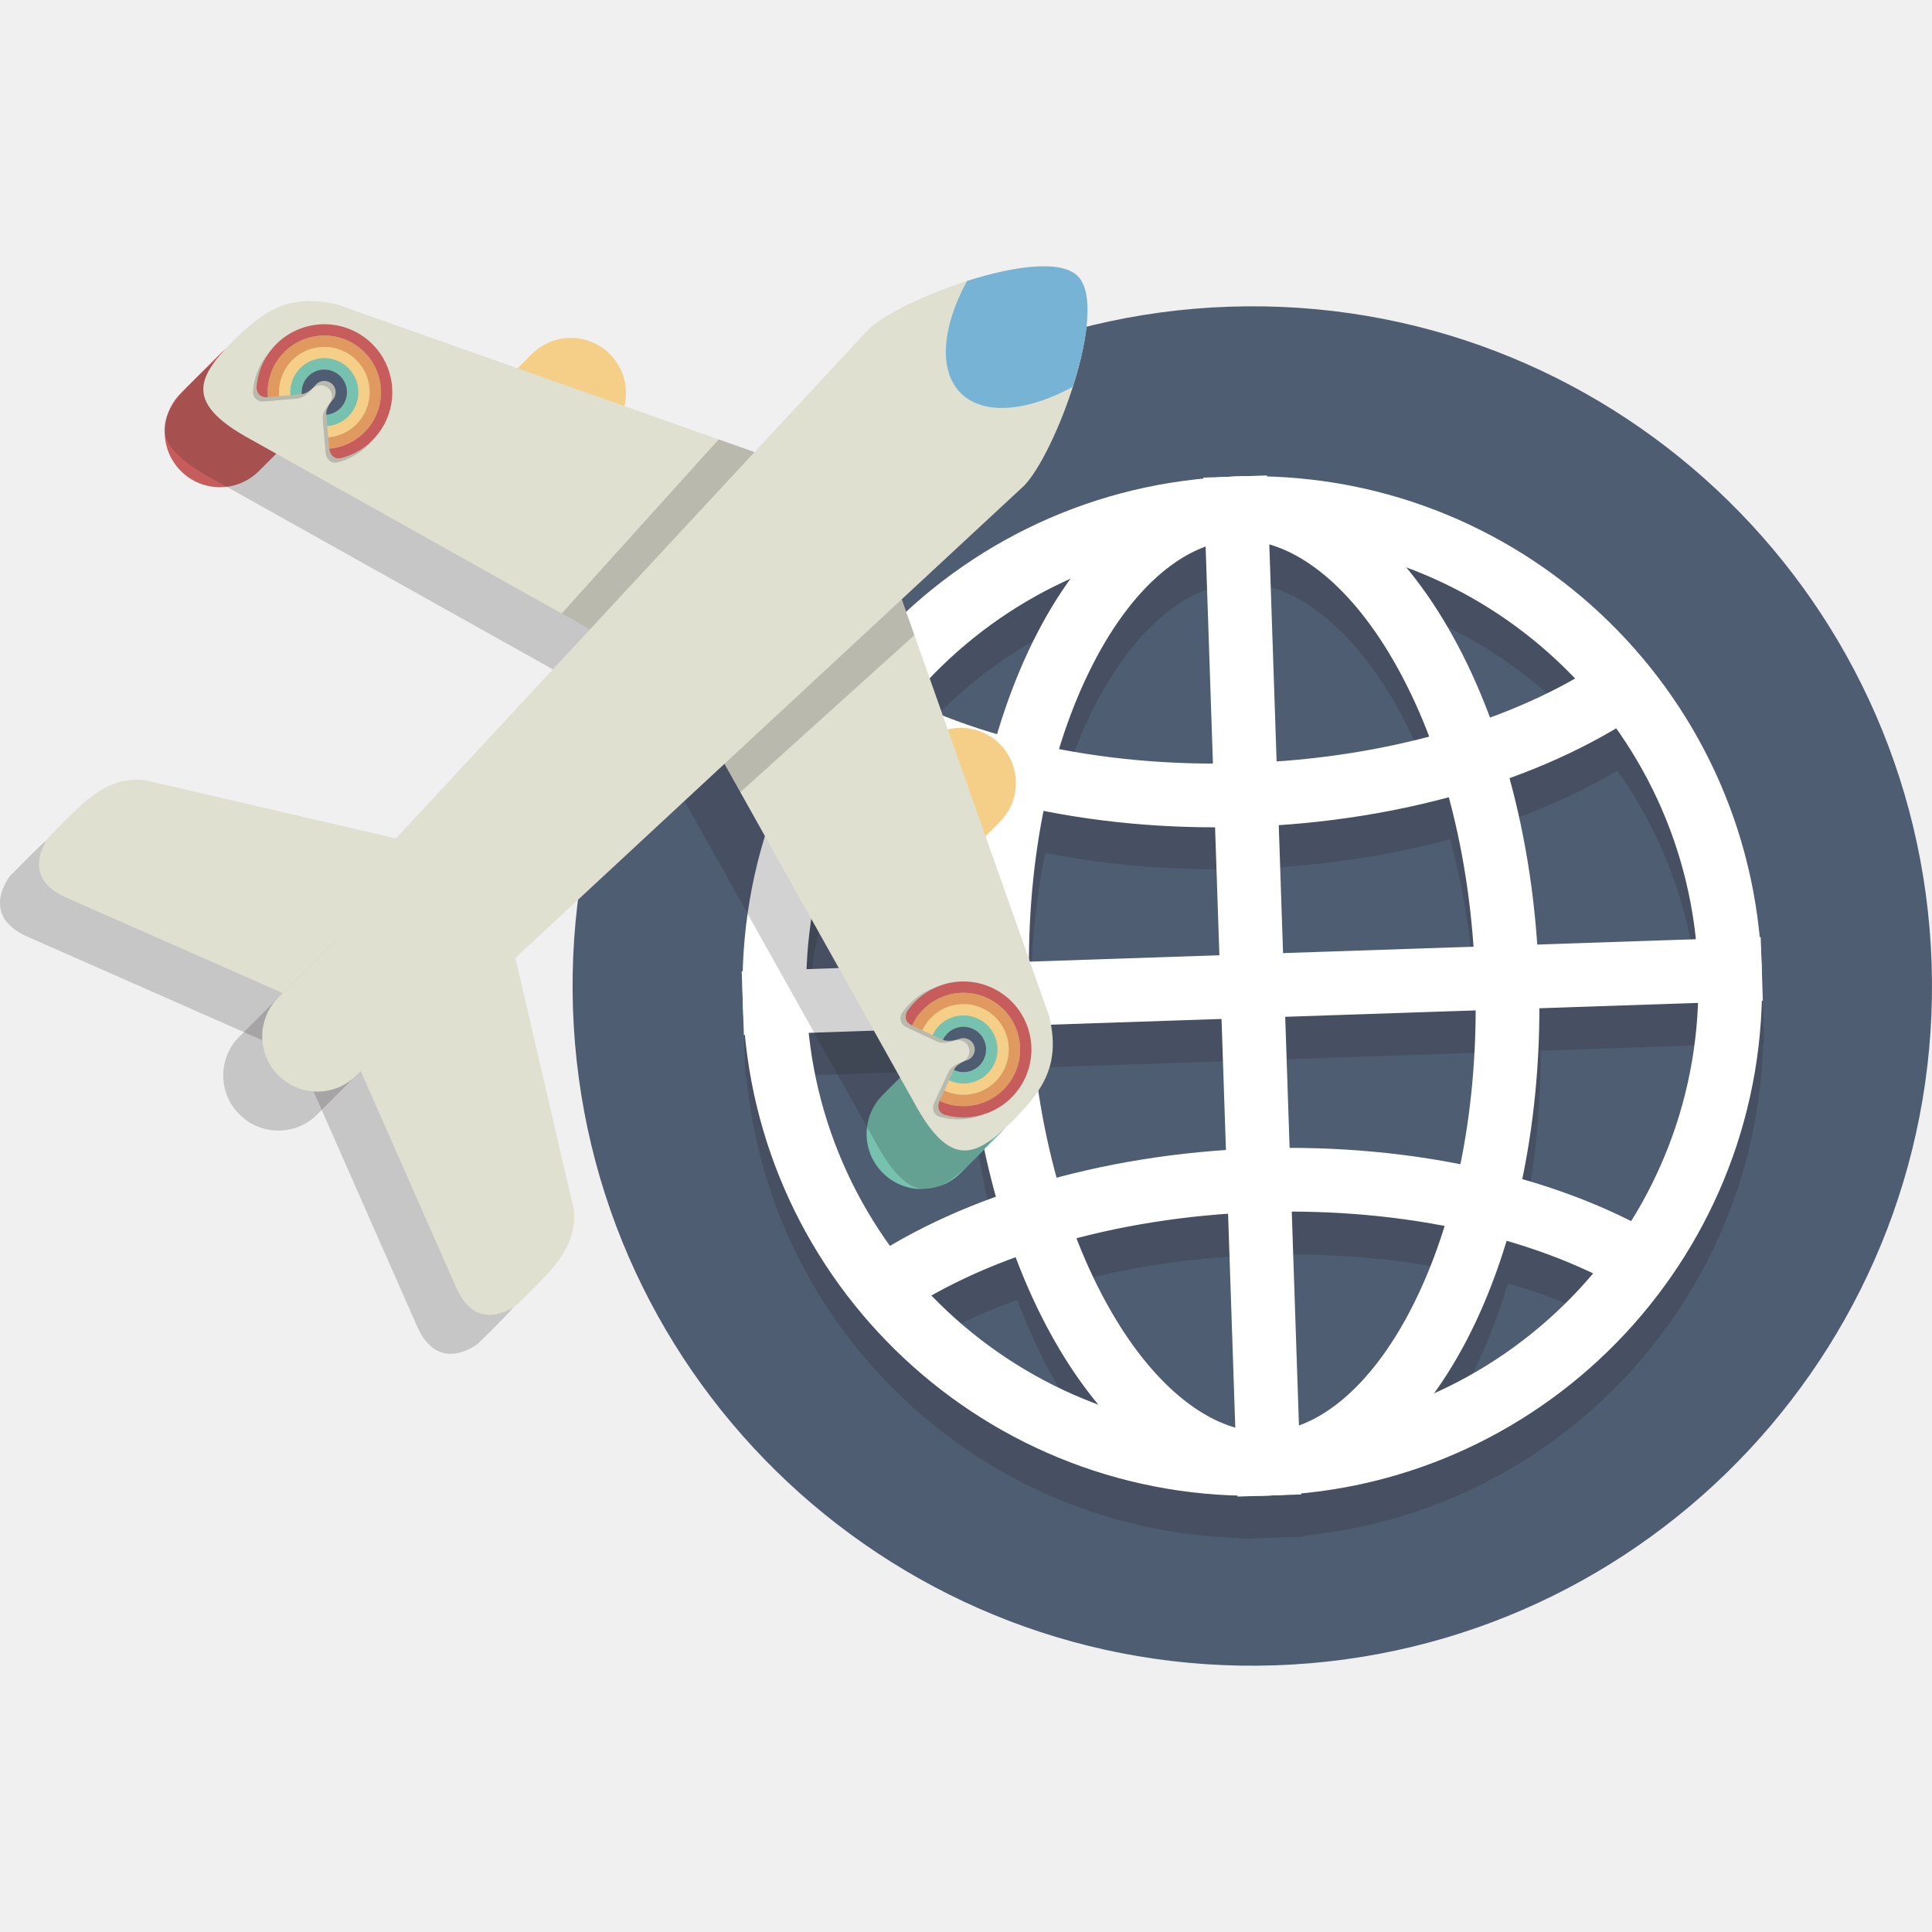
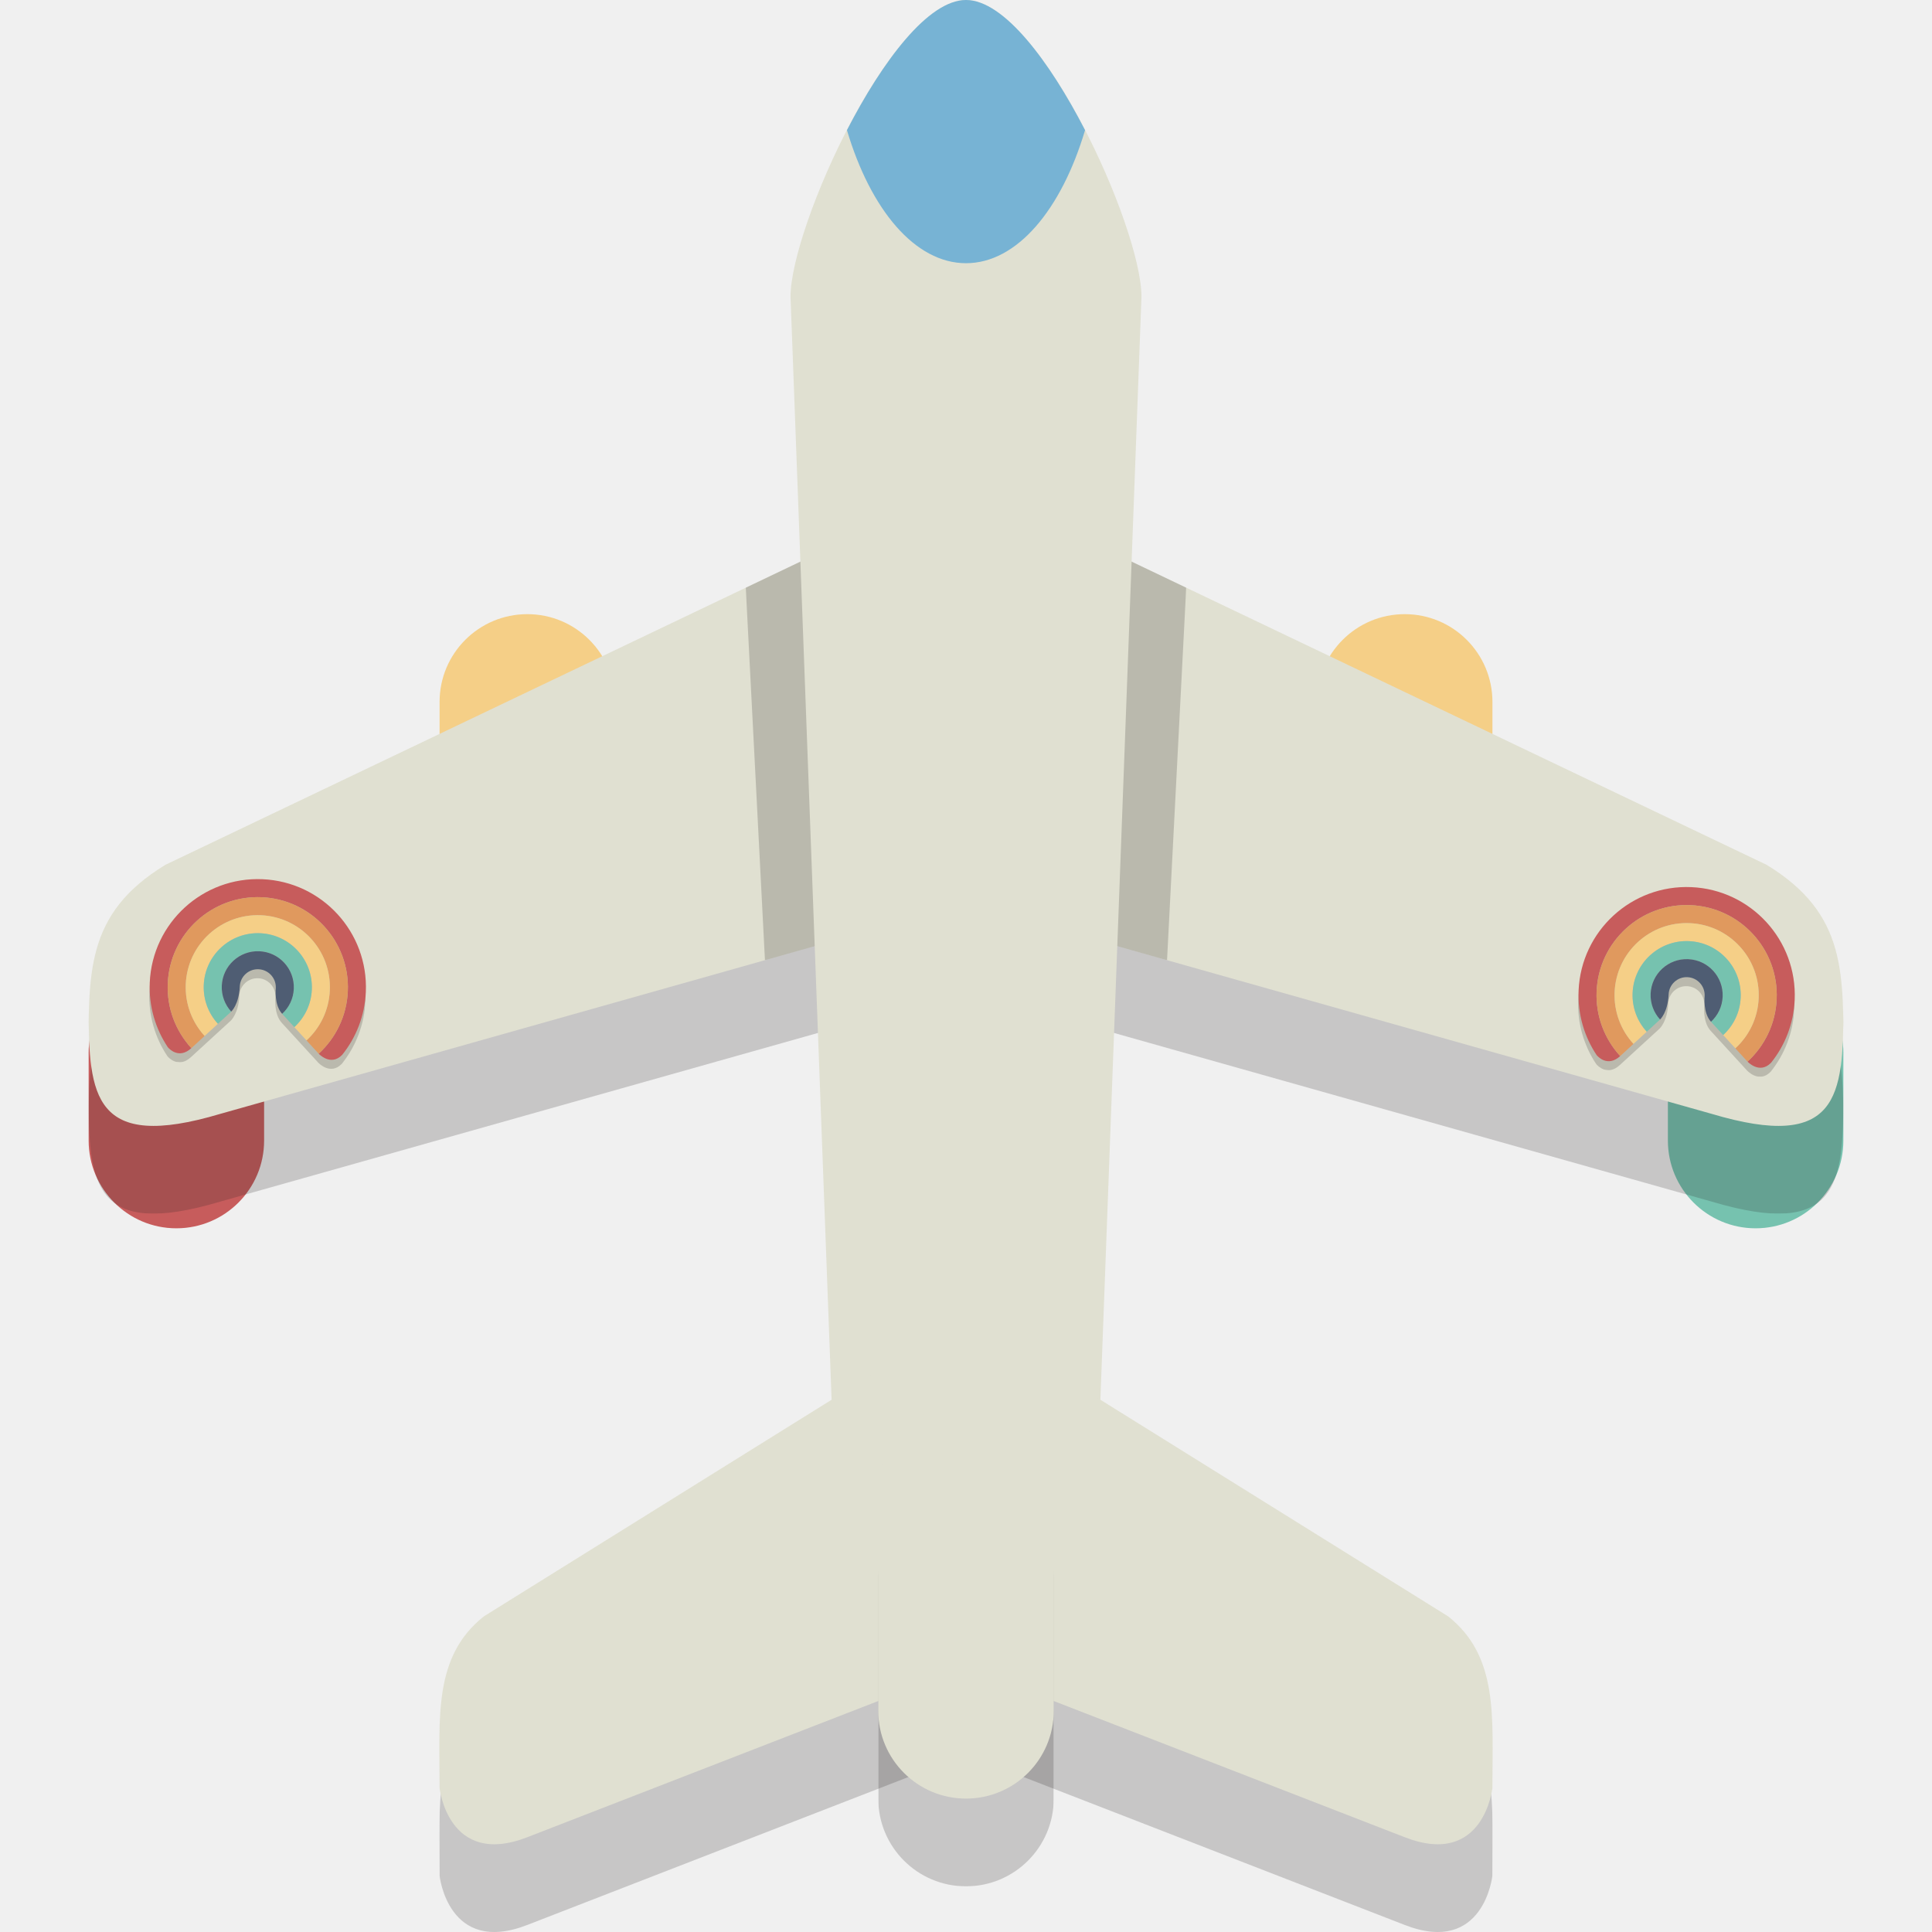
<svg xmlns="http://www.w3.org/2000/svg" id="svg3196" version="1.1" width="80" height="80" xml:space="preserve">
  <defs id="defs3200">
    <clipPath clipPathUnits="userSpaceOnUse" id="clipPath3210">
      <path d="M 0,64 64,64 64,0 0,0 0,64 z" id="path3212" />
    </clipPath>
    <clipPath clipPathUnits="userSpaceOnUse" id="clipPath3238">
      <path d="m 11.999,41 40.002,0 0,-14.666 -40.002,0 0,14.666 z" id="path3240" />
    </clipPath>
    <clipPath clipPathUnits="userSpaceOnUse" id="clipPath3266">
      <path d="m 26.98,43 10.039,0 0,-10.888 -10.039,0 0,10.888 z" id="path3268" />
    </clipPath>
    <clipPath clipPathUnits="userSpaceOnUse" id="clipPath3286">
      <path d="m 19.994,22 24.012,0 0,-12.041 -24.012,0 0,12.041 z" id="path3288" />
    </clipPath>
    <clipPath clipPathUnits="userSpaceOnUse" id="clipPath3306">
      <path d="m 30,20 4,0 0,-9 -4,0 0,9 z" id="path3308" />
    </clipPath>
    <clipPath id="clipPath3449" clipPathUnits="userSpaceOnUse">
      <path id="path3451" d="M 8,54 56,54 56,6 8,6 8,54 z" />
    </clipPath>
    <clipPath id="clipPath3437" clipPathUnits="userSpaceOnUse">
      <path id="path3439" d="M 0,64 64,64 64,0 0,0 0,64 z" />
    </clipPath>
    <clipPath id="clipPath3532" clipPathUnits="userSpaceOnUse">
      <path id="path3534" d="m 8,54 48,0 0,-39.4 -48,0 L 8,54 z" />
    </clipPath>
    <clipPath id="clipPath3520" clipPathUnits="userSpaceOnUse">
      <path id="path3522" d="M 0,64 64,64 64,0 0,0 0,64 z" />
    </clipPath>
    <clipPath id="clipPath3520-9" clipPathUnits="userSpaceOnUse">
      <path id="path3522-7" d="M 0,64 64,64 64,0 0,0 0,64 z" />
    </clipPath>
    <clipPath id="clipPath3532-9" clipPathUnits="userSpaceOnUse">
      <path id="path3534-4" d="m 8,54 48,0 0,-39.4 -48,0 L 8,54 z" />
    </clipPath>
    <clipPath id="clipPath3520-6" clipPathUnits="userSpaceOnUse">
      <path id="path3522-2" d="M 0,64 64,64 64,0 0,0 0,64 z" />
    </clipPath>
    <clipPath id="clipPath3532-8" clipPathUnits="userSpaceOnUse">
      <path id="path3534-6" d="m 8,54 48,0 0,-39.4 -48,0 L 8,54 z" />
    </clipPath>
    <clipPath id="clipPath3437-7" clipPathUnits="userSpaceOnUse">
      <path id="path3439-3" d="M 0,64 64,64 64,0 0,0 0,64 z" />
    </clipPath>
    <clipPath id="clipPath3449-6" clipPathUnits="userSpaceOnUse">
      <path id="path3451-9" d="M 8,54 56,54 56,6 8,6 8,54 z" />
    </clipPath>
+     <clipPath id="clipPath3520-64" clipPathUnits="userSpaceOnUse">
+       <path id="path3522-76" d="M 0,64 64,64 64,0 0,0 0,64 z" />
+     </clipPath>
+     <clipPath id="clipPath3532-2" clipPathUnits="userSpaceOnUse">
+       <path id="path3534-8" d="m 8,54 48,0 0,-39.4 -48,0 L 8,54 z" />
+     </clipPath>
  </defs>
  <g id="g3204" transform="matrix(1.25,0,0,-1.25,0,80)">
    <g clip-path="url(#clipPath3210)" id="g3208">
-       <g id="g4096">
-         <g transform="matrix(0.7032255,0.02366701,-0.02366701,0.7032255,19.73792,8.076486)" id="g3433-2">
-           <g clip-path="url(#clipPath3437-7)" id="g3435-5">
-             <g transform="translate(64,32)" id="g3441-2">
-               <path id="path3443-1" style="fill:#4f5d73;fill-opacity:1;fill-rule:nonzero;stroke:none" d="m 0,0 c 0,-17.673 -14.327,-32 -32,-32 -17.673,0 -32,14.327 -32,32 0,17.673 14.327,32 32,32 C -14.327,32 0,17.673 0,0" />
-             </g>
-             <g id="g3445-2">
-               <g id="g3447-9" />
-               <g id="g3453-5">
-                 <g id="g3455-0" clip-path="url(#clipPath3449-6)" style="opacity:0.2">
-                   <g id="g3457-0" transform="translate(49.4493,18.3337)">
-                     <path id="path3459-9" style="fill:#231f20;fill-opacity:1;fill-rule:nonzero;stroke:none" d="m 0,0 c -1.532,0.839 -3.238,1.548 -5.058,2.136 0.606,2.487 0.981,5.192 1.08,8.03 l 7.453,0 C 3.208,6.425 1.977,2.947 0,0 m -9.537,-7.774 c 1.464,1.887 2.709,4.279 3.647,7.039 1.43,-0.468 2.768,-1.022 3.993,-1.66 -2.1,-2.32 -4.698,-4.177 -7.64,-5.379 m -23.472,5.387 c 1.227,0.637 2.567,1.191 3.998,1.658 0.939,-2.762 2.184,-5.157 3.649,-7.045 -2.945,1.203 -5.546,3.063 -7.647,5.387 m 2.089,12.553 c 0.098,-2.836 0.473,-5.538 1.078,-8.023 -1.821,-0.588 -3.528,-1.295 -5.062,-2.134 -1.974,2.946 -3.203,6.42 -3.469,10.157 l 7.453,0 z m -4.048,13.052 c 1.541,-0.849 3.256,-1.569 5.091,-2.164 -0.585,-2.447 -0.947,-5.104 -1.043,-7.888 l -7.453,0 c 0.263,3.695 1.471,7.129 3.405,10.052 m 9.606,7.888 c -1.488,-1.918 -2.748,-4.36 -3.692,-7.177 -1.45,0.475 -2.807,1.04 -4.046,1.691 2.117,2.371 4.751,4.266 7.738,5.486 m 23.563,-5.487 c -1.239,-0.65 -2.596,-1.215 -4.046,-1.69 -0.944,2.817 -2.203,5.259 -3.692,7.177 2.988,-1.22 5.622,-3.115 7.738,-5.487 m -14.15,-12.453 0,6.047 c 2.789,0.095 5.495,0.45 8.036,1.044 0.524,-2.223 0.832,-4.614 0.923,-7.091 l -8.959,0 z m 0,-9.196 0,6.196 8.959,0 C -7.083,7.635 -7.406,5.197 -7.951,2.932 c -2.53,0.59 -5.223,0.943 -7.998,1.038 m 0,-13.036 0,10.037 c 2.488,-0.091 4.894,-0.402 7.151,-0.915 -0.487,-1.395 -1.055,-2.707 -1.72,-3.889 -1.565,-2.782 -3.484,-4.599 -5.431,-5.233 m -3,10.037 0,-10.037 c -1.948,0.634 -3.867,2.451 -5.432,5.233 -0.666,1.183 -1.234,2.497 -1.721,3.893 2.258,0.512 4.665,0.822 7.153,0.911 m 0,9.195 0,-6.196 c -2.776,-0.093 -5.469,-0.445 -8,-1.033 -0.544,2.263 -0.867,4.7 -0.96,7.229 l 8.96,0 z m 0,9.047 0,-6.047 -8.96,0 c 0.091,2.477 0.399,4.868 0.924,7.091 2.54,-0.594 5.246,-0.949 8.036,-1.044 m 0,13.186 0,-10.187 c -2.506,0.091 -4.928,0.405 -7.199,0.924 0.497,1.447 1.08,2.808 1.767,4.03 1.565,2.781 3.484,4.598 5.432,5.233 m 8.431,-5.233 c 0.687,-1.222 1.27,-2.583 1.767,-4.03 -2.271,-0.519 -4.693,-0.833 -7.198,-0.924 l 0,10.187 c 1.947,-0.635 3.866,-2.452 5.431,-5.233 m 6.54,-14 c -0.097,2.784 -0.458,5.441 -1.044,7.888 1.835,0.595 3.55,1.315 5.091,2.165 1.935,-2.924 3.143,-6.358 3.406,-10.053 l -7.453,0 z m 10.477,0 C 5.755,25.225 -3.89,34.871 -15.949,35.615 l 0,0.051 -3,0 0,-0.051 C -31.008,34.871 -40.654,25.225 -41.398,13.166 l -0.051,0 0,-3 0.051,0 c 0.744,-12.059 10.39,-21.704 22.449,-22.448 l 0,-0.052 3,0 0,0.052 C -3.89,-11.538 5.755,-1.893 6.499,10.166 l 0.052,0 0,3 -0.052,0 z" />
-                   </g>
-                 </g>
-               </g>
-             </g>
-             <g transform="translate(32,56)" id="g3461-1">
-               <path id="path3463-2" style="fill:#ffffff;fill-opacity:1;fill-rule:nonzero;stroke:none" d="m 0,0 c -13.255,0 -24,-10.745 -24,-24 0,-13.255 10.745,-24 24,-24 13.255,0 24,10.745 24,24 C 24,-10.745 13.255,0 0,0 m 0,-3 c 11.579,0 21,-9.421 21,-21 0,-11.579 -9.421,-21 -21,-21 -11.579,0 -21,9.421 -21,21 0,11.579 9.421,21 21,21" />
-             </g>
-             <g transform="translate(32,56)" id="g3465-8">
-               <path id="path3467-9" style="fill:#ffffff;fill-opacity:1;fill-rule:nonzero;stroke:none" d="m 0,0 c -7.456,0 -13.5,-10.745 -13.5,-24 0,-13.255 6.044,-24 13.5,-24 7.456,0 13.5,10.745 13.5,24 C 13.5,-10.745 7.456,0 0,0 M 0,-3 C 2.439,-3 4.965,-5.005 6.931,-8.5 9.233,-12.592 10.5,-18.096 10.5,-24 10.5,-29.904 9.233,-35.408 6.931,-39.5 4.965,-42.995 2.439,-45 0,-45 c -2.439,0 -4.965,2.005 -6.931,5.5 -2.302,4.092 -3.569,9.596 -3.569,15.5 0,5.904 1.267,11.408 3.569,15.5 C -4.965,-5.005 -2.439,-3 0,-3" />
-             </g>
-             <path id="path3469-6" style="fill:#ffffff;fill-opacity:1;fill-rule:nonzero;stroke:none" d="m 33.5,8 -3,0 0,48 3,0 0,-48 z" />
-             <g transform="translate(32,39.5)" id="g3471-9">
-               <path id="path3473-5" style="fill:#ffffff;fill-opacity:1;fill-rule:nonzero;stroke:none" d="m 0,0 c -7.425,0 -14.447,1.861 -19.266,5.106 l 1.676,2.489 C -13.254,4.675 -6.843,3 0,3 6.836,3 13.244,4.672 17.58,7.588 l 1.674,-2.49 C 14.436,1.858 7.418,0 0,0" />
-             </g>
-             <g transform="translate(49.5791,16.7559)" id="g3475-6">
-               <path id="path3477-7" style="fill:#ffffff;fill-opacity:1;fill-rule:nonzero;stroke:none" d="m 0,0 c -4.336,2.92 -10.747,4.595 -17.59,4.595 -6.837,0 -13.244,-1.673 -17.58,-4.589 l -1.674,2.49 c 4.818,3.24 11.836,5.099 19.254,5.099 7.425,0 14.447,-1.862 19.266,-5.107 L 0,0 z" />
-             </g>
-             <path id="path3479-5" style="fill:#ffffff;fill-opacity:1;fill-rule:nonzero;stroke:none" d="m 56,30.5 -48,0 0,3 48,0 0,-3 z" />
-           </g>
-         </g>
-         <g transform="matrix(0.6458288,-0.6458288,0.6458288,0.6458288,-19.84038,40.64589)" id="g3375">
+       <g id="g4564" transform="translate(1.2e-6,1.064562e-6)">
+         <g transform="matrix(1.453184,0,0,1.453184,-14.5019,-14.47196)" id="g3375">
          <g transform="translate(16,28)" id="g3218">
            <path id="path3220" style="fill:#c75c5c;fill-opacity:1;fill-rule:nonzero;stroke:none" d="m 0,0 c 0,-1.105 -0.895,-2 -2,-2 -1.105,0 -2,0.895 -2,2 l 0,2 c 0,1.105 0.895,2 2,2 1.105,0 2,-0.895 2,-2 L 0,0 z" />
          </g>
          <g transform="translate(24,36)" id="g3222">
            <path id="path3224" style="fill:#f5cf87;fill-opacity:1;fill-rule:nonzero;stroke:none" d="m 0,0 c 0,-1.105 -0.895,-2 -2,-2 -1.105,0 -2,0.895 -2,2 l 0,2 c 0,1.105 0.895,2 2,2 1.105,0 2,-0.895 2,-2 L 0,0 z" />
          </g>
          <g transform="translate(44.0004,36)" id="g3226">
            <path id="path3228" style="fill:#f5cf87;fill-opacity:1;fill-rule:nonzero;stroke:none" d="m 0,0 c 0,-1.105 -0.895,-2 -2,-2 -1.105,0 -2,0.895 -2,2 l 0,2 c 0,1.105 0.895,2 2,2 1.105,0 2,-0.895 2,-2 L 0,0 z" />
          </g>
          <g transform="translate(48,28)" id="g3230">
            <path id="path3232" style="fill:#76c2af;fill-opacity:1;fill-rule:nonzero;stroke:none" d="m 0,0 c 0,-1.105 0.895,-2 2,-2 1.105,0 2,0.895 2,2 L 4,2 C 4,3.105 3.105,4 2,4 0.895,4 0,3.105 0,2 L 0,0 z" />
          </g>
          <g id="g3234">
            <g id="g3236" />
            <g id="g3242">
              <g style="opacity:0.2" id="g3244" clip-path="url(#clipPath3238)">
                <g id="g3246" transform="translate(32,31.4054)">
                  <path id="path3248" style="fill:#231f20;fill-opacity:1;fill-rule:nonzero;stroke:none" d="m 0,0 17,-4.797 c 2.891,-0.862 3,0.411 3,2.398 l 0,-1.199 c 0,1.987 0.094,3.354 -1.75,4.479 L 0,9.595 -18.25,0.881 C -20.094,-0.244 -20,-1.611 -20,-3.598 l 0,1.199 c 0,-1.987 0.109,-3.26 3,-2.398 L 0,0 z" />
                </g>
              </g>
            </g>
          </g>
          <g transform="translate(32,33.4054)" id="g3250">
            <path id="path3252" style="fill:#e0e0d1;fill-opacity:1;fill-rule:nonzero;stroke:none" d="m 0,0 17,-4.797 c 2.891,-0.862 3,0.411 3,2.398 l 0,-1.199 c 0,1.987 0.094,3.354 -1.75,4.479 L 0,9.595 -18.25,0.881 C -20.094,-0.244 -20,-1.611 -20,-3.598 l 0,1.199 c 0,-1.987 0.109,-3.26 3,-2.398 L 0,0 z" />
          </g>
          <g transform="translate(51.9979,30.6379)" id="g3254">
            <path id="path3256" style="fill:#e0e0d1;fill-opacity:1;fill-rule:nonzero;stroke:none" d="m 0,0 c 0,-0.032 0.002,-0.062 0.002,-0.094 l 0,0.463 C 0.002,0.243 0.002,0.12 0,0" />
          </g>
          <g transform="translate(52,30.5436)" id="g3258">
            <path id="path3260" style="fill:#e0e0d1;fill-opacity:1;fill-rule:nonzero;stroke:none" d="M 0,0 0,-0.736 C 0,-0.481 0.001,-0.236 0,0" />
          </g>
          <g id="g3262">
            <g id="g3264" />
            <g id="g3270">
              <g style="opacity:0.2" id="g3272" clip-path="url(#clipPath3266)">
                <g id="g3274" transform="translate(32,43)">
                  <path id="path3276" style="fill:#231f20;fill-opacity:1;fill-rule:nonzero;stroke:none" d="M 0,0 -5.02,-2.397 -4.583,-10.888 0,-9.595 4.583,-10.888 5.02,-2.397 0,0 z" />
                </g>
              </g>
            </g>
          </g>
          <g transform="translate(35,20.3816)" id="g3278">
            <path id="path3280" style="fill:#e0e0d1;fill-opacity:1;fill-rule:nonzero;stroke:none" d="m 0,0 c 0,-1.591 -0.343,-2.882 -2,-2.882 l -2,0 c -1.657,0 -2,1.291 -2,2.882 l -1,26.855 c 0,1.592 2.343,6.763 4,6.763 1.657,0 4,-5.171 4,-6.763 L 0,0 z" />
          </g>
          <g id="g3282">
            <g id="g3284" />
            <g id="g3290">
              <g style="opacity:0.2" id="g3292" clip-path="url(#clipPath3286)">
                <g id="g3294" transform="translate(42.9917,15.1534)">
                  <path id="path3296" style="fill:#231f20;fill-opacity:1;fill-rule:nonzero;stroke:none" d="M 0,0 -10.992,6.847 -21.983,0 c -1.153,-0.917 -1.009,-2.29 -1.009,-3.91 0,0 0.193,-1.826 2,-1.124 l 10,3.881 10.001,-3.881 C 0.815,-5.736 1.008,-3.91 1.008,-3.91 1.008,-2.29 1.152,-0.917 0,0" />
                </g>
              </g>
            </g>
          </g>
          <g transform="translate(42.9917,17.1534)" id="g3298">
            <path id="path3300" style="fill:#e0e0d1;fill-opacity:1;fill-rule:nonzero;stroke:none" d="M 0,0 -10.992,6.847 -21.983,0 c -1.153,-0.917 -1.009,-2.29 -1.009,-3.91 0,0 0.193,-1.826 2,-1.124 l 10,3.881 10.001,-3.881 C 0.815,-5.736 1.008,-3.91 1.008,-3.91 1.008,-2.29 1.152,-0.917 0,0" />
          </g>
          <g id="g3302">
            <g id="g3304" />
            <g id="g3310">
              <g style="opacity:0.2" id="g3312" clip-path="url(#clipPath3306)">
                <g id="g3314" transform="translate(34,13)">
                  <path id="path3316" style="fill:#231f20;fill-opacity:1;fill-rule:nonzero;stroke:none" d="m 0,0 c 0,-1.105 -0.895,-2 -2,-2 -1.105,0 -2,0.895 -2,2 l 0,5 c 0,1.105 0.895,2 2,2 1.105,0 2,-0.895 2,-2 L 0,0 z" />
                </g>
              </g>
            </g>
          </g>
          <g transform="translate(34,15)" id="g3318">
            <path id="path3320" style="fill:#e0e0d1;fill-opacity:1;fill-rule:nonzero;stroke:none" d="m 0,0 c 0,-1.105 -0.895,-2 -2,-2 -1.105,0 -2,0.895 -2,2 l 0,5 c 0,1.105 0.895,2 2,2 1.105,0 2,-0.895 2,-2 L 0,0 z" />
          </g>
          <g transform="translate(32,48)" id="g3322">
            <path id="path3324" style="fill:#77b3d4;fill-opacity:1;fill-rule:nonzero;stroke:none" d="M 0,0 C 1.163,0 2.176,1.223 2.714,3.033 1.907,4.599 0.862,6 0,6 -0.862,6 -1.907,4.599 -2.714,3.033 -2.176,1.223 -1.163,0 0,0" />
          </g>
        </g>
-         <g transform="matrix(0.03208741,-0.08815943,0.08815943,0.03208741,28.06734,31.02978)" id="g3516">
+         <g transform="matrix(0.1491275,-0.00651104,0.00651104,0.1491275,50.89176,26.4698)" id="g3516">
          <g clip-path="url(#clipPath3520)" id="g3518">
            <g transform="translate(64,32)" id="g3524" />
            <g id="g3528">
              <g id="g3530" />
              <g id="g3536">
                <g id="g3538" clip-path="url(#clipPath3532)" style="opacity:0.2">
                  <g id="g3540" transform="translate(32,54)">
                    <path id="path3542" style="fill:#231f20;fill-opacity:1;fill-rule:nonzero;stroke:none" d="m 0,0 c -13.255,0 -24,-10.745 -24,-24 0,-5.301 1.722,-10.198 4.632,-14.169 0.244,-0.267 2.551,-2.648 5.226,0.027 l 2.828,2.828 2.829,2.829 2.828,2.828 c 0,0 1.657,1.636 1.657,5.657 0,2.209 1.791,4 4,4 2.209,0 4,-1.791 4,-4 0,0 -0.259,-3.741 1.657,-5.657 l 2.134,-2.134 c 0.225,-0.225 0.457,-0.457 0.694,-0.694 0.696,-0.696 1.431,-1.431 2.133,-2.133 l 0.696,-0.696 1.772,-1.772 c 0.323,-0.323 0.587,-0.587 0.77,-0.77 l 0.286,-0.286 c 0,0 2.795,-2.77 5.23,-0.02 C 22.28,-34.192 24,-29.298 24,-24 24,-10.745 13.255,0 0,0" />
                  </g>
                </g>
              </g>
            </g>
            <g transform="translate(17.8579,17.8579)" id="g3544">
              <path id="path3546" style="fill:#c75c5c;fill-opacity:1;fill-rule:nonzero;stroke:none" d="m 0,0 c -3.619,3.619 -5.858,8.619 -5.858,14.142 0,11.046 8.954,20 20,20 11.046,0 20,-8.954 20,-20 0,-5.523 -2.238,-10.523 -5.858,-14.142 0,0 2.795,-2.77 5.231,-0.02 2.907,3.97 4.627,8.864 4.627,14.162 0,13.255 -10.745,24 -24,24 -13.255,0 -24,-10.745 -24,-24 0,-5.301 1.722,-10.198 4.633,-14.169 C -4.982,-0.294 -2.675,-2.675 0,0" />
            </g>
            <g transform="translate(32,52)" id="g3548">
              <path id="path3550" style="fill:#e0995e;fill-opacity:1;fill-rule:nonzero;stroke:none" d="m 0,0 c -11.046,0 -20,-8.954 -20,-20 0,-5.523 2.239,-10.523 5.858,-14.142 l 2.828,2.828 C -14.209,-28.418 -16,-24.418 -16,-20 c 0,8.837 7.163,16 16,16 8.837,0 16,-7.163 16,-16 0,-4.418 -1.791,-8.418 -4.686,-11.314 l 1.772,-1.772 c 0.323,-0.323 0.587,-0.587 0.77,-0.77 l 0.286,-0.286 C 17.761,-30.523 20,-25.523 20,-20 20,-8.954 11.046,0 0,0" />
            </g>
            <g transform="translate(32,48)" id="g3552">
              <path id="path3554" style="fill:#f5cf87;fill-opacity:1;fill-rule:nonzero;stroke:none" d="m 0,0 c -8.837,0 -16,-7.163 -16,-16 0,-4.418 1.791,-8.418 4.686,-11.314 l 2.829,2.829 C -10.657,-22.314 -12,-19.314 -12,-16 c 0,6.627 5.373,12 12,12 6.627,0 12,-5.373 12,-12 0,-3.314 -1.343,-6.314 -3.515,-8.485 0.696,-0.696 1.431,-1.431 2.133,-2.133 l 0.696,-0.696 C 14.209,-24.418 16,-20.418 16,-16 16,-7.163 8.837,0 0,0" />
            </g>
            <g transform="translate(32,44)" id="g3556">
              <path id="path3558" style="fill:#76c2af;fill-opacity:1;fill-rule:nonzero;stroke:none" d="m 0,0 c -6.627,0 -12,-5.373 -12,-12 0,-3.314 1.343,-6.314 3.515,-8.485 l 2.828,2.828 C -7.105,-16.209 -8,-14.209 -8,-12 c 0,4.418 3.582,8 8,8 4.418,0 8,-3.582 8,-8 0,-2.209 -0.895,-4.209 -2.343,-5.657 l 2.134,-2.134 c 0.225,-0.225 0.457,-0.457 0.694,-0.694 C 10.657,-18.314 12,-15.314 12,-12 12,-5.373 6.627,0 0,0" />
            </g>
            <g transform="translate(32,40)" id="g3560">
              <path id="path3562" style="fill:#4f5d73;fill-opacity:1;fill-rule:nonzero;stroke:none" d="m 0,0 c -4.418,0 -8,-3.582 -8,-8 0,-2.209 0.895,-4.209 2.343,-5.657 0,0 1.657,1.636 1.657,5.657 0,2.209 1.791,4 4,4 2.209,0 4,-1.791 4,-4 0,0 -0.259,-3.741 1.657,-5.657 C 7.105,-12.209 8,-10.209 8,-8 8,-3.582 4.418,0 0,0" />
            </g>
          </g>
        </g>
-         <g transform="matrix(0.07186823,-0.06030461,0.06030461,0.07186823,6.514397,50.63756)" id="g3516-3">
-           <g clip-path="url(#clipPath3520-9)" id="g3518-9">
-             <g transform="translate(64,32)" id="g3524-0" />
-             <g id="g3528-8">
-               <g id="g3530-1" />
-               <g id="g3536-1">
-                 <g id="g3538-3" clip-path="url(#clipPath3532-9)" style="opacity:0.2">
-                   <g id="g3540-2" transform="translate(32,54)">
-                     <path id="path3542-2" style="fill:#231f20;fill-opacity:1;fill-rule:nonzero;stroke:none" d="m 0,0 c -13.255,0 -24,-10.745 -24,-24 0,-5.301 1.722,-10.198 4.632,-14.169 0.244,-0.267 2.551,-2.648 5.226,0.027 l 2.828,2.828 2.829,2.829 2.828,2.828 c 0,0 1.657,1.636 1.657,5.657 0,2.209 1.791,4 4,4 2.209,0 4,-1.791 4,-4 0,0 -0.259,-3.741 1.657,-5.657 l 2.134,-2.134 c 0.225,-0.225 0.457,-0.457 0.694,-0.694 0.696,-0.696 1.431,-1.431 2.133,-2.133 l 0.696,-0.696 1.772,-1.772 c 0.323,-0.323 0.587,-0.587 0.77,-0.77 l 0.286,-0.286 c 0,0 2.795,-2.77 5.23,-0.02 C 22.28,-34.192 24,-29.298 24,-24 24,-10.745 13.255,0 0,0" />
+         <g transform="matrix(0.1491275,-0.00651104,0.00651104,0.1491275,3.559303,26.73214)" id="g3516-9">
+           <g clip-path="url(#clipPath3520-64)" id="g3518-5">
+             <g transform="translate(64,32)" id="g3524-1" />
+             <g id="g3528-5">
+               <g id="g3530-5" />
+               <g id="g3536-3">
+                 <g id="g3538-3" clip-path="url(#clipPath3532-2)" style="opacity:0.2">
+                   <g id="g3540-9" transform="translate(32,54)">
+                     <path id="path3542-0" style="fill:#231f20;fill-opacity:1;fill-rule:nonzero;stroke:none" d="m 0,0 c -13.255,0 -24,-10.745 -24,-24 0,-5.301 1.722,-10.198 4.632,-14.169 0.244,-0.267 2.551,-2.648 5.226,0.027 l 2.828,2.828 2.829,2.829 2.828,2.828 c 0,0 1.657,1.636 1.657,5.657 0,2.209 1.791,4 4,4 2.209,0 4,-1.791 4,-4 0,0 -0.259,-3.741 1.657,-5.657 l 2.134,-2.134 c 0.225,-0.225 0.457,-0.457 0.694,-0.694 0.696,-0.696 1.431,-1.431 2.133,-2.133 l 0.696,-0.696 1.772,-1.772 c 0.323,-0.323 0.587,-0.587 0.77,-0.77 l 0.286,-0.286 c 0,0 2.795,-2.77 5.23,-0.02 C 22.28,-34.192 24,-29.298 24,-24 24,-10.745 13.255,0 0,0" />
                  </g>
                </g>
              </g>
            </g>
-             <g transform="translate(17.8579,17.8579)" id="g3544-9">
-               <path id="path3546-8" style="fill:#c75c5c;fill-opacity:1;fill-rule:nonzero;stroke:none" d="m 0,0 c -3.619,3.619 -5.858,8.619 -5.858,14.142 0,11.046 8.954,20 20,20 11.046,0 20,-8.954 20,-20 0,-5.523 -2.238,-10.523 -5.858,-14.142 0,0 2.795,-2.77 5.231,-0.02 2.907,3.97 4.627,8.864 4.627,14.162 0,13.255 -10.745,24 -24,24 -13.255,0 -24,-10.745 -24,-24 0,-5.301 1.722,-10.198 4.633,-14.169 C -4.982,-0.294 -2.675,-2.675 0,0" />
+             <g transform="translate(17.8579,17.8579)" id="g3544-2">
+               <path id="path3546-6" style="fill:#c75c5c;fill-opacity:1;fill-rule:nonzero;stroke:none" d="m 0,0 c -3.619,3.619 -5.858,8.619 -5.858,14.142 0,11.046 8.954,20 20,20 11.046,0 20,-8.954 20,-20 0,-5.523 -2.238,-10.523 -5.858,-14.142 0,0 2.795,-2.77 5.231,-0.02 2.907,3.97 4.627,8.864 4.627,14.162 0,13.255 -10.745,24 -24,24 -13.255,0 -24,-10.745 -24,-24 0,-5.301 1.722,-10.198 4.633,-14.169 C -4.982,-0.294 -2.675,-2.675 0,0" />
            </g>
-             <g transform="translate(32,52)" id="g3548-4">
-               <path id="path3550-3" style="fill:#e0995e;fill-opacity:1;fill-rule:nonzero;stroke:none" d="m 0,0 c -11.046,0 -20,-8.954 -20,-20 0,-5.523 2.239,-10.523 5.858,-14.142 l 2.828,2.828 C -14.209,-28.418 -16,-24.418 -16,-20 c 0,8.837 7.163,16 16,16 8.837,0 16,-7.163 16,-16 0,-4.418 -1.791,-8.418 -4.686,-11.314 l 1.772,-1.772 c 0.323,-0.323 0.587,-0.587 0.77,-0.77 l 0.286,-0.286 C 17.761,-30.523 20,-25.523 20,-20 20,-8.954 11.046,0 0,0" />
+             <g transform="translate(32,52)" id="g3548-7">
+               <path id="path3550-6" style="fill:#e0995e;fill-opacity:1;fill-rule:nonzero;stroke:none" d="m 0,0 c -11.046,0 -20,-8.954 -20,-20 0,-5.523 2.239,-10.523 5.858,-14.142 l 2.828,2.828 C -14.209,-28.418 -16,-24.418 -16,-20 c 0,8.837 7.163,16 16,16 8.837,0 16,-7.163 16,-16 0,-4.418 -1.791,-8.418 -4.686,-11.314 l 1.772,-1.772 c 0.323,-0.323 0.587,-0.587 0.77,-0.77 l 0.286,-0.286 C 17.761,-30.523 20,-25.523 20,-20 20,-8.954 11.046,0 0,0" />
            </g>
-             <g transform="translate(32,48)" id="g3552-1">
-               <path id="path3554-6" style="fill:#f5cf87;fill-opacity:1;fill-rule:nonzero;stroke:none" d="m 0,0 c -8.837,0 -16,-7.163 -16,-16 0,-4.418 1.791,-8.418 4.686,-11.314 l 2.829,2.829 C -10.657,-22.314 -12,-19.314 -12,-16 c 0,6.627 5.373,12 12,12 6.627,0 12,-5.373 12,-12 0,-3.314 -1.343,-6.314 -3.515,-8.485 0.696,-0.696 1.431,-1.431 2.133,-2.133 l 0.696,-0.696 C 14.209,-24.418 16,-20.418 16,-16 16,-7.163 8.837,0 0,0" />
+             <g transform="translate(32,48)" id="g3552-8">
+               <path id="path3554-9" style="fill:#f5cf87;fill-opacity:1;fill-rule:nonzero;stroke:none" d="m 0,0 c -8.837,0 -16,-7.163 -16,-16 0,-4.418 1.791,-8.418 4.686,-11.314 l 2.829,2.829 C -10.657,-22.314 -12,-19.314 -12,-16 c 0,6.627 5.373,12 12,12 6.627,0 12,-5.373 12,-12 0,-3.314 -1.343,-6.314 -3.515,-8.485 0.696,-0.696 1.431,-1.431 2.133,-2.133 l 0.696,-0.696 C 14.209,-24.418 16,-20.418 16,-16 16,-7.163 8.837,0 0,0" />
            </g>
            <g transform="translate(32,44)" id="g3556-5">
-               <path id="path3558-3" style="fill:#76c2af;fill-opacity:1;fill-rule:nonzero;stroke:none" d="m 0,0 c -6.627,0 -12,-5.373 -12,-12 0,-3.314 1.343,-6.314 3.515,-8.485 l 2.828,2.828 C -7.105,-16.209 -8,-14.209 -8,-12 c 0,4.418 3.582,8 8,8 4.418,0 8,-3.582 8,-8 0,-2.209 -0.895,-4.209 -2.343,-5.657 l 2.134,-2.134 c 0.225,-0.225 0.457,-0.457 0.694,-0.694 C 10.657,-18.314 12,-15.314 12,-12 12,-5.373 6.627,0 0,0" />
+               <path id="path3558-9" style="fill:#76c2af;fill-opacity:1;fill-rule:nonzero;stroke:none" d="m 0,0 c -6.627,0 -12,-5.373 -12,-12 0,-3.314 1.343,-6.314 3.515,-8.485 l 2.828,2.828 C -7.105,-16.209 -8,-14.209 -8,-12 c 0,4.418 3.582,8 8,8 4.418,0 8,-3.582 8,-8 0,-2.209 -0.895,-4.209 -2.343,-5.657 l 2.134,-2.134 c 0.225,-0.225 0.457,-0.457 0.694,-0.694 C 10.657,-18.314 12,-15.314 12,-12 12,-5.373 6.627,0 0,0" />
            </g>
-             <g transform="translate(32,40)" id="g3560-9">
-               <path id="path3562-9" style="fill:#4f5d73;fill-opacity:1;fill-rule:nonzero;stroke:none" d="m 0,0 c -4.418,0 -8,-3.582 -8,-8 0,-2.209 0.895,-4.209 2.343,-5.657 0,0 1.657,1.636 1.657,5.657 0,2.209 1.791,4 4,4 2.209,0 4,-1.791 4,-4 0,0 -0.259,-3.741 1.657,-5.657 C 7.105,-12.209 8,-10.209 8,-8 8,-3.582 4.418,0 0,0" />
+             <g transform="translate(32,40)" id="g3560-3">
+               <path id="path3562-7" style="fill:#4f5d73;fill-opacity:1;fill-rule:nonzero;stroke:none" d="m 0,0 c -4.418,0 -8,-3.582 -8,-8 0,-2.209 0.895,-4.209 2.343,-5.657 0,0 1.657,1.636 1.657,5.657 0,2.209 1.791,4 4,4 2.209,0 4,-1.791 4,-4 0,0 -0.259,-3.741 1.657,-5.657 C 7.105,-12.209 8,-10.209 8,-8 8,-3.582 4.418,0 0,0" />
            </g>
          </g>
        </g>
      </g>
    </g>
  </g>
</svg>
